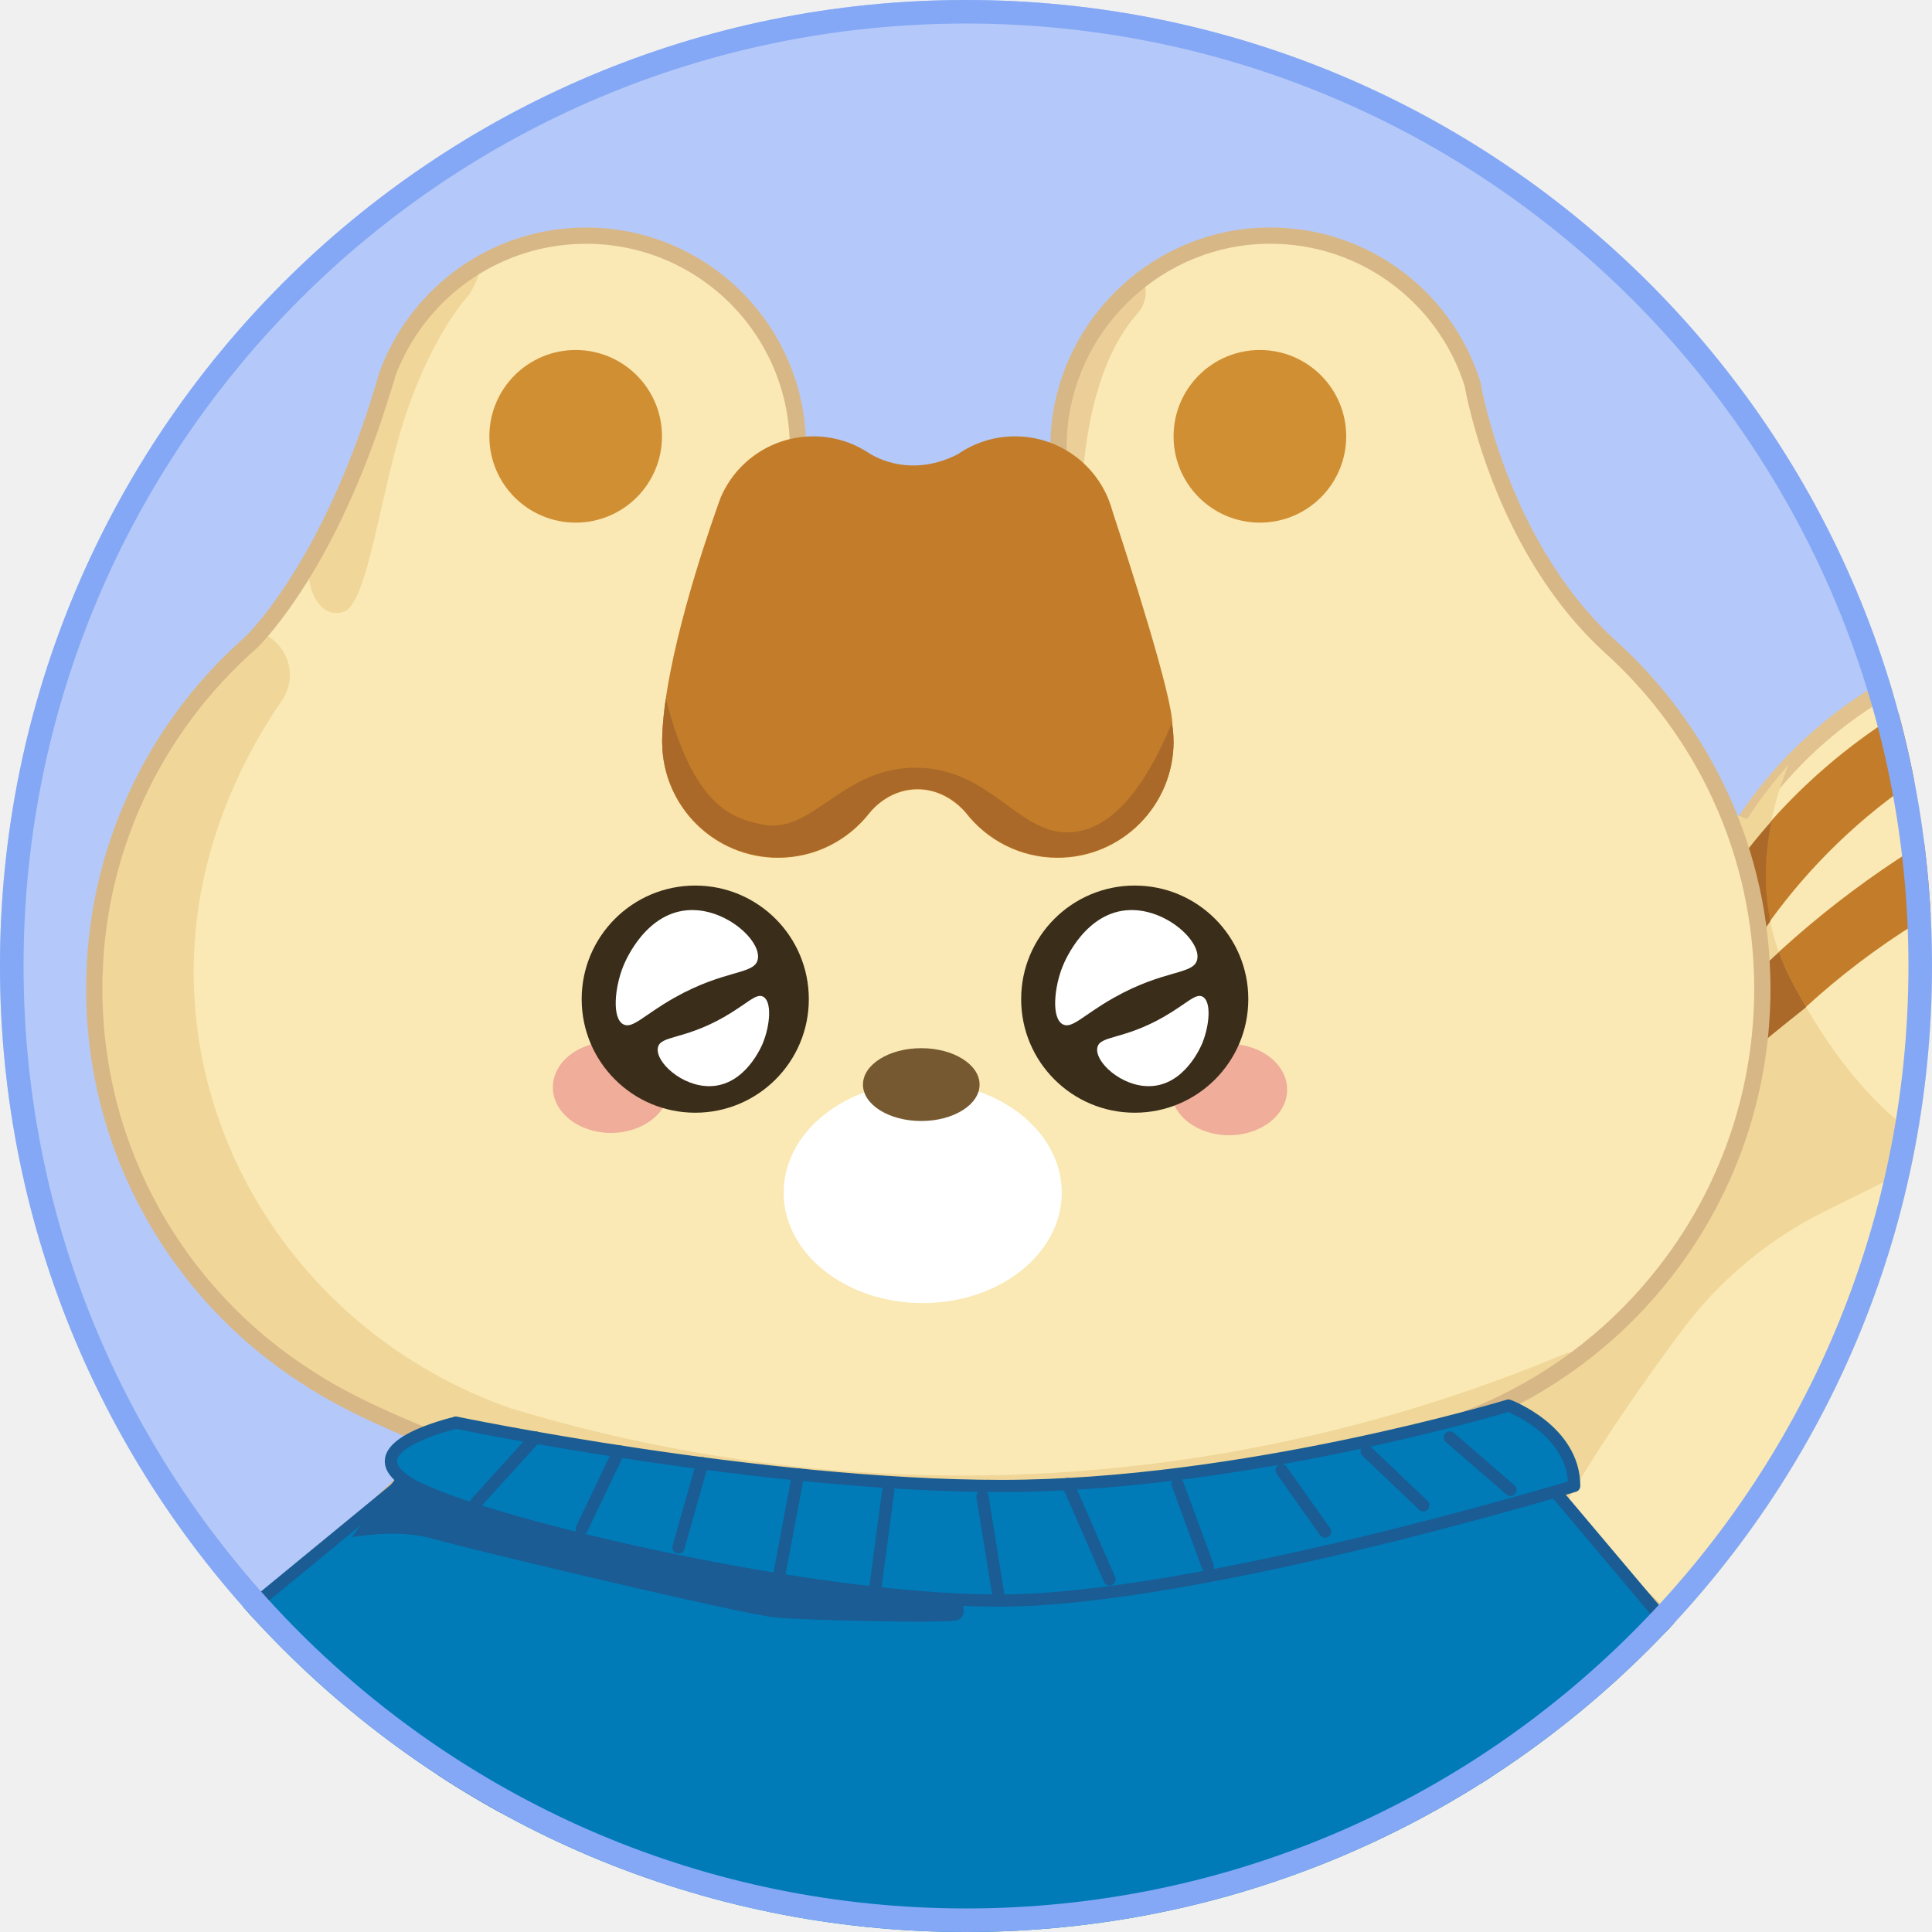
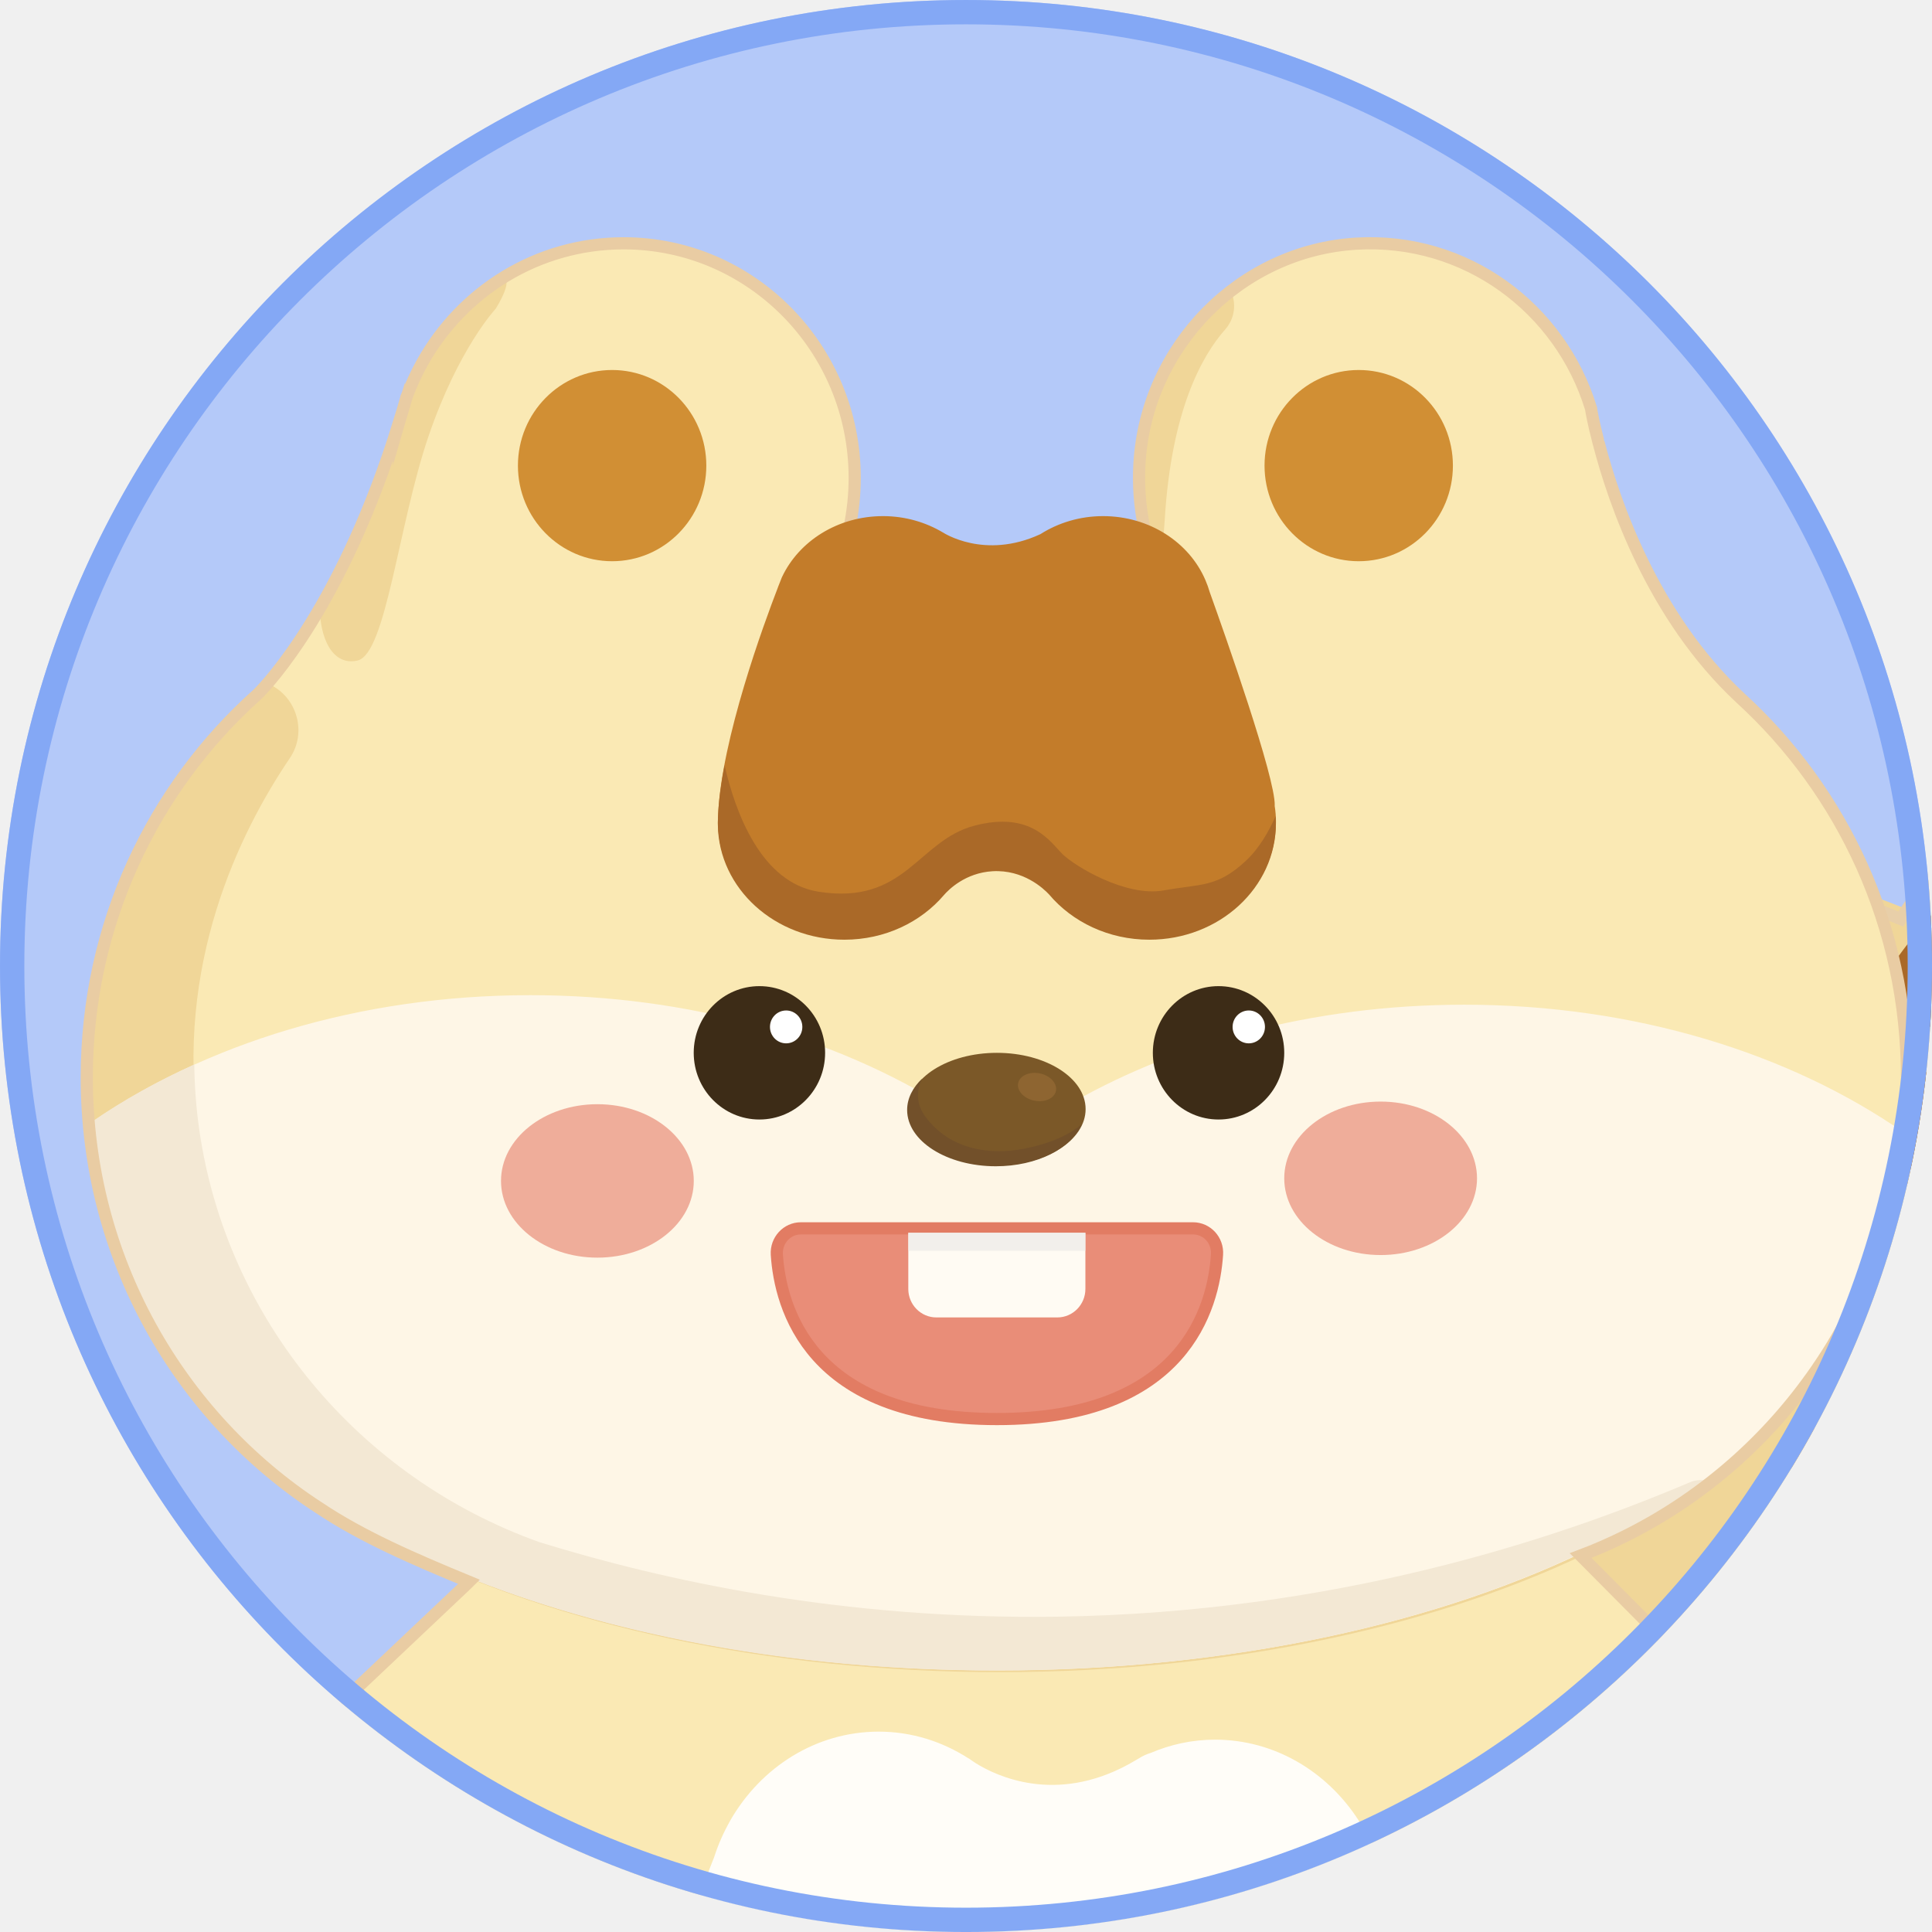
- <svg xmlns="http://www.w3.org/2000/svg" width="82" height="82" viewBox="0 0 82 82" fill="none">
-   <g clip-path="url(#clip0_2583_88518)">
-     <rect width="82" height="82" rx="41" fill="#B4C9F9" />
-     <path d="M106.779 42.016C105.238 32.211 96.043 25.514 86.237 27.055C80.947 27.886 76.566 30.946 73.891 35.128C69.023 33.137 63.565 32.407 57.987 33.285C41.704 35.843 30.58 51.12 33.138 67.403C35.696 83.687 50.973 94.811 67.257 92.253C82.093 89.92 92.647 77.032 92.468 62.441C101.914 60.604 108.286 51.605 106.779 42.019V42.016Z" fill="#FAE9B4" />
-     <path d="M106.779 42.016C105.238 32.211 96.043 25.514 86.237 27.055C80.947 27.886 76.566 30.946 73.891 35.128C69.023 33.137 63.565 32.407 57.987 33.285C41.704 35.843 30.58 51.12 33.138 67.403C35.696 83.687 50.973 94.811 67.257 92.253C82.093 89.92 92.647 77.032 92.468 62.441C101.914 60.604 108.286 51.605 106.779 42.019V42.016Z" stroke="#E2C28F" stroke-width="0.69" stroke-miterlimit="10" />
-     <path d="M97.407 28.938C95.148 27.712 92.616 26.966 89.963 26.807C80.061 28.314 71.661 35.78 69.47 46.158C68.718 49.727 68.818 52.995 69.604 56.051C69.772 56.707 70.752 56.527 70.658 55.858C70.339 53.547 70.421 51.12 70.98 48.474C73.598 36.068 85.087 27.815 97.407 28.938Z" fill="#C37C2A" />
-     <path d="M63.4 61.575C63.257 62.256 66.22 60.301 66.112 60.979C70.931 42.839 84.668 33.321 103.179 33.797C102.005 32.29 100.598 30.985 99.025 29.926C81.896 31.598 67.114 44.015 63.4 61.575Z" fill="#C37C2A" />
-     <path d="M80.899 47.865C79.623 46.882 77.785 45.005 75.994 41.535C74.284 38.23 74.928 34.877 75.914 32.453C75.267 33.177 74.677 33.949 74.153 34.766C73.122 34.345 72.062 33.983 70.983 33.678L68.547 39.512C68.459 39.723 68.436 39.957 68.484 40.182L70.02 47.517L65.265 45.836L50.805 59.433C50.805 59.433 63.109 75.389 64.163 69.267C64.724 66.008 68.219 60.724 71.37 56.49C72.963 54.348 75.036 52.611 77.427 51.423L80.722 49.787C81.48 49.411 81.571 48.377 80.902 47.865H80.899Z" fill="#F0D698" />
-     <path d="M90.058 51.517C90.274 51.546 90.488 51.6 90.684 51.691C92.804 52.654 94.413 54.628 94.801 57.101C95.143 59.275 94.467 61.374 93.129 62.912C92.787 63.305 92.59 63.804 92.564 64.322C91.898 78.161 81.608 90.103 67.385 92.339C64.784 92.747 62.212 92.806 59.711 92.553C56.95 92.271 56.295 90.376 59.05 90.063C59.109 90.058 60.289 89.872 60.349 89.867C72.475 88.428 82.748 86.408 86.058 69.484C86.847 65.445 85.916 65.402 84.241 64.468C82.386 63.434 81.007 61.585 80.654 59.326C80.039 55.42 82.708 51.754 86.616 51.142C86.81 51.11 87.004 51.11 87.198 51.136L90.058 51.523V51.517Z" fill="#F0D698" />
-     <path d="M93.493 61.812C93.265 61.954 93.029 62.085 92.781 62.205C89.109 63.977 84.694 62.436 82.922 58.764C81.15 55.092 82.691 50.676 86.363 48.904" stroke="#D8B787" stroke-width="0.69" stroke-miterlimit="10" stroke-linecap="round" />
-     <path d="M70.991 48.478C71.729 44.979 73.173 41.815 75.142 39.094C74.837 37.607 74.92 36.16 75.193 34.844C72.552 37.809 70.595 41.447 69.621 45.563L69.544 46.25L70.991 48.478Z" fill="#AA6928" />
-     <path d="M69.487 47.334L69.869 46.785C71.524 44.451 73.415 42.318 75.506 40.406C75.643 40.782 75.803 41.161 75.999 41.537C76.219 41.965 76.441 42.366 76.663 42.745C76.663 42.745 72.322 46.163 71.823 46.975C71.325 47.787 69.49 47.331 69.49 47.331L69.487 47.334Z" fill="#AA6928" />
-     <path d="M16.141 16.876C13.948 23.872 11.039 26.886 10.672 27.251C10.646 27.276 10.632 27.288 10.632 27.288C6.564 30.871 4 36.119 4 41.964C4 48.884 7.595 54.965 13.016 58.441C13.022 58.444 13.027 58.45 13.036 58.452C14.697 59.552 16.739 60.424 18.867 61.287L18.742 61.409L9.811 69.728C7.156 72.2 6.965 76.314 9.387 78.915C11.808 81.515 15.925 81.618 18.582 79.145C18.779 78.963 18.959 78.772 19.127 78.573V98.434C19.127 99.858 20.28 101.012 21.705 101.012H36.293C37.714 101.012 38.871 99.858 38.871 98.434V93.614C38.871 92.244 39.902 91.044 41.272 90.953C42.774 90.853 44.027 92.041 44.027 93.525V98.437C44.027 99.858 45.181 101.012 46.602 101.012H62.296C63.167 100.596 63.769 99.71 63.769 98.682V79.439C66.167 80.51 69.047 80.077 70.973 78.137C73.477 75.613 73.414 71.494 70.836 68.938L63.769 61.931L62.284 60.458L62.105 60.281C62.672 60.07 63.227 59.831 63.769 59.569C66.674 58.162 69.175 56.057 71.055 53.47C71.055 53.47 71.055 53.467 71.058 53.467C73.411 50.24 74.799 46.263 74.799 41.964C74.799 36.193 72.3 31.005 68.324 27.427C68.321 27.427 68.318 27.422 68.315 27.419C64.914 24.299 63.395 19.884 62.814 17.679C62.789 17.585 62.791 17.588 62.789 17.585C62.606 16.893 62.524 16.437 62.509 16.337V16.331L62.495 16.292L62.504 16.314C61.316 12.494 57.647 9.765 53.374 10.016C48.87 10.281 45.209 13.936 44.941 18.44C44.893 19.271 44.956 20.08 45.118 20.855C45.437 22.371 44.178 23.735 42.64 23.547C40.722 23.311 38.529 23.245 36.136 23.539C34.623 23.727 33.344 22.377 33.666 20.887C33.797 20.274 33.866 19.639 33.866 18.989C33.866 14.024 29.84 10.002 24.878 10.002C21.517 10.002 18.585 11.845 17.044 14.58C16.808 14.995 16.605 15.431 16.437 15.884C16.435 15.887 16.435 15.893 16.432 15.899C16.432 15.904 16.429 15.907 16.429 15.913C16.341 16.223 16.249 16.525 16.155 16.822L16.138 16.878L16.141 16.876Z" fill="#FAE9B4" />
-     <path d="M48.48 11.793C46.457 13.337 45.098 15.716 44.942 18.393C44.893 19.225 44.956 20.034 45.118 20.809C45.269 21.518 45.067 22.194 44.657 22.695C45.275 23.276 45.785 22.934 45.927 20.604C46.181 16.431 47.363 14.323 48.28 13.3C48.665 12.873 48.727 12.271 48.48 11.796V11.793Z" fill="#EBCE98" />
-     <path d="M24.434 22.182C26.457 22.182 28.097 20.542 28.097 18.519C28.097 16.496 26.457 14.855 24.434 14.855C22.41 14.855 20.77 16.496 20.77 18.519C20.77 20.542 22.41 22.182 24.434 22.182Z" fill="#D18F34" />
-     <path d="M53.473 22.182C55.496 22.182 57.137 20.542 57.137 18.519C57.137 16.496 55.496 14.855 53.473 14.855C51.45 14.855 49.81 16.496 49.81 18.519C49.81 20.542 51.45 22.182 53.473 22.182Z" fill="#D18F34" />
-     <path d="M53.758 71.529C53.568 71.034 53.32 70.564 53.023 70.131L53.021 70.125C51.798 68.35 49.753 67.185 47.437 67.185C46.548 67.185 45.702 67.362 44.925 67.672C44.782 67.709 44.634 67.772 44.474 67.866C44.446 67.883 44.417 67.897 44.386 67.914C44.281 67.969 44.175 68.025 44.073 68.082C41.216 69.541 38.92 68.498 38.142 68.048C38.074 68.003 37.999 67.96 37.931 67.917C37.886 67.886 37.86 67.869 37.86 67.869V67.874C36.837 67.256 35.641 66.894 34.359 66.894C31.915 66.894 29.775 68.188 28.584 70.128V70.131C28.328 70.549 28.114 71.002 27.952 71.475C27.012 73.654 25.451 78.096 26.326 81.879C26.326 81.879 26.326 81.882 26.326 81.884C26.34 81.947 26.351 82.013 26.368 82.075C26.368 82.081 26.371 82.084 26.374 82.09C27.12 85.237 29.946 87.582 33.322 87.582C33.518 87.582 34.379 87.596 35.436 87.263C37.521 86.61 38.72 85.149 39.176 84.528C39.202 84.497 39.25 84.437 39.318 84.371C40.139 83.594 41.874 83.639 42.574 84.462C42.637 84.537 42.68 84.602 42.703 84.642C43.167 85.251 44.355 86.642 46.386 87.271C46.545 87.32 47.511 87.582 48.474 87.582C52.419 87.582 55.616 84.385 55.616 80.44C55.855 76.694 54.607 73.338 53.758 71.532V71.529Z" fill="white" />
-     <path d="M16.97 14.72C16.734 15.136 16.531 15.572 16.363 16.024C16.36 16.027 16.36 16.033 16.358 16.039C16.358 16.044 16.355 16.047 16.355 16.053C16.267 16.363 16.175 16.665 16.081 16.962L16.064 17.019C15.107 20.067 14.016 22.36 13.059 24.006C13.11 25.451 13.734 26.186 14.543 25.983C15.643 25.707 16.124 20.756 17.295 17.386C18.463 14.016 19.91 12.504 19.91 12.504C20.312 11.848 20.383 11.515 20.297 11.355C18.913 12.162 17.759 13.324 16.973 14.72H16.97Z" fill="#F0D698" />
-     <path d="M47.602 99.207C46.474 99.207 45.557 98.292 45.557 97.161V92.025C45.557 90.809 44.571 89.823 43.355 89.823H39.819C38.603 89.823 37.62 90.817 37.637 92.034V99.01C37.637 99.375 37.341 99.674 36.974 99.674H36.965H22.052C20.904 99.674 19.973 98.743 19.973 97.594V77.44C19.973 77.252 19.861 77.081 19.69 77.007C19.514 76.93 19.309 76.964 19.172 77.098L18.588 77.665C16.303 80.121 12.603 80.252 10.452 78.306C8.882 76.884 8.313 74.511 9.028 72.315C9.167 71.882 8.991 71.409 8.603 71.17L8.563 71.181C7.085 73.617 7.299 76.793 9.296 78.938C11.717 81.539 15.833 81.642 18.491 79.169C18.668 79.004 18.833 78.833 18.987 78.653C19.004 78.633 19.035 78.645 19.035 78.671V98.426C19.035 99.865 20.203 101.033 21.642 101.033H36.202C36.731 101.033 37.224 100.87 37.634 100.594V100.617C38.375 100.164 38.871 99.349 38.871 98.418V93.595C38.871 92.302 39.785 91.145 41.064 90.96C42.657 90.729 44.027 91.96 44.027 93.509V98.415C44.027 99.839 45.183 100.996 46.608 100.996H62.295C62.304 100.993 62.31 100.99 62.318 100.984C63.204 100.551 62.865 99.201 61.877 99.201H47.593L47.602 99.207Z" fill="#F0D698" />
-     <path d="M4.179 41.889C4.179 50.045 9.173 57.033 16.269 59.967C22.271 62.924 30.501 64.747 39.58 64.747C48.659 64.747 56.889 62.924 62.891 59.967C64.452 59.321 65.911 58.48 67.238 57.472C67.178 57.449 67.116 57.426 67.05 57.412C66.828 57.364 66.6 57.383 66.392 57.472C61.096 59.688 52.567 62.46 41.811 62.619C33.416 62.742 26.476 61.232 21.651 59.765C14.608 57.292 9.487 51.213 8.421 44.003C7.481 37.656 10.002 32.586 11.965 29.728C12.66 28.717 12.219 27.375 11.181 26.902C6.906 30.489 4.185 35.87 4.185 41.889H4.179Z" fill="#F0D698" />
-     <path d="M72.084 70.644C71.976 70.65 71.87 70.684 71.773 70.747C71.306 71.063 71.118 71.647 71.295 72.183C71.571 73.02 71.808 74.325 71.241 75.627C70.853 76.516 70.158 77.256 69.269 77.766C67.338 78.877 64.882 78.476 63.296 76.909L62.772 76.39C62.487 76.108 62.025 76.12 61.752 76.416C61.498 76.692 61.504 77.123 61.769 77.39L63.766 79.427C66.164 80.495 69.041 80.062 70.967 78.125C72.964 76.111 73.323 73.086 72.081 70.647L72.084 70.644Z" fill="#F0D698" />
-     <path d="M16.141 16.876C13.948 23.872 11.039 26.886 10.672 27.251C10.646 27.276 10.632 27.288 10.632 27.288C6.564 30.871 4 36.119 4 41.964C4 48.884 7.595 54.965 13.016 58.441C13.022 58.444 13.027 58.45 13.036 58.452C14.697 59.552 16.739 60.424 18.867 61.287L18.742 61.409L9.811 69.728C7.156 72.2 6.965 76.314 9.387 78.915C11.808 81.515 15.925 81.618 18.582 79.145C18.779 78.963 18.959 78.772 19.127 78.573V98.434C19.127 99.858 20.28 101.012 21.705 101.012H36.293C37.714 101.012 38.871 99.858 38.871 98.434V93.614C38.871 92.244 39.902 91.044 41.272 90.953C42.774 90.853 44.027 92.041 44.027 93.525V98.437C44.027 99.858 45.181 101.012 46.602 101.012H62.296C63.167 100.596 63.769 99.71 63.769 98.682V79.439C66.167 80.51 69.047 80.077 70.973 78.137C73.477 75.613 73.414 71.494 70.836 68.938L63.769 61.931L62.284 60.458L62.105 60.281C62.672 60.07 63.227 59.831 63.769 59.569C66.674 58.162 69.175 56.057 71.055 53.47C71.055 53.47 71.055 53.467 71.058 53.467C73.411 50.24 74.799 46.263 74.799 41.964C74.799 36.193 72.3 31.005 68.324 27.427C68.321 27.427 68.318 27.422 68.315 27.419C64.914 24.299 63.395 19.884 62.814 17.679C62.788 17.585 62.791 17.588 62.789 17.585C62.606 16.893 62.524 16.437 62.509 16.337V16.331L62.495 16.292L62.504 16.314C61.316 12.494 57.647 9.765 53.374 10.016C48.87 10.281 45.209 13.936 44.941 18.44C44.893 19.271 44.956 20.08 45.118 20.855C45.437 22.371 44.178 23.735 42.64 23.547C40.722 23.311 38.529 23.245 36.136 23.539C34.623 23.727 33.344 22.377 33.666 20.887C33.797 20.274 33.866 19.639 33.866 18.989C33.866 14.024 29.84 10.002 24.878 10.002C21.517 10.002 18.585 11.845 17.044 14.58C16.808 14.995 16.605 15.431 16.437 15.884C16.435 15.887 16.435 15.893 16.432 15.899C16.432 15.904 16.429 15.907 16.429 15.913C16.341 16.223 16.249 16.525 16.155 16.822L16.138 16.878L16.141 16.876Z" stroke="#D8B787" stroke-width="0.69" stroke-miterlimit="10" />
-     <path d="M49.756 30.792C49.756 30.792 49.758 30.783 49.758 30.78C49.79 29.604 47.827 23.55 47.229 21.736C47.229 21.733 47.226 21.73 47.226 21.727C47.183 21.562 47.129 21.4 47.066 21.243C47.061 21.229 47.058 21.22 47.058 21.22C46.431 19.636 44.887 18.52 43.081 18.52C42.178 18.52 41.341 18.802 40.651 19.28C40.648 19.28 40.643 19.283 40.64 19.286C38.469 20.383 36.86 19.215 36.86 19.215H36.857C36.184 18.776 35.384 18.52 34.524 18.52C32.763 18.52 31.253 19.579 30.595 21.098C30.595 21.098 30.593 21.098 30.593 21.109C30.59 21.115 30.587 21.123 30.581 21.132C30.578 21.143 30.573 21.157 30.567 21.172C30.541 21.243 30.498 21.363 30.439 21.525C30.439 21.531 30.436 21.539 30.433 21.548C29.9 23.049 28.234 27.971 28.108 31.185C28.103 31.287 28.1 31.387 28.1 31.484C28.1 31.507 28.1 31.532 28.103 31.552C28.137 34.242 30.325 36.409 33.022 36.409C34.601 36.409 35.999 35.666 36.9 34.512C37.076 34.293 37.726 33.575 38.791 33.507C39.982 33.432 40.765 34.233 40.984 34.489C41.885 35.657 43.298 36.409 44.884 36.409C47.602 36.409 49.807 34.205 49.807 31.484C49.807 31.247 49.79 31.017 49.756 30.792Z" fill="#C37C2A" />
-     <path d="M49.807 31.463C49.807 31.227 49.79 30.996 49.756 30.771C49.759 30.768 49.759 30.762 49.759 30.759C49.759 30.722 49.759 30.683 49.759 30.637C48.286 34.212 46.79 35.141 45.668 35.303C43.303 35.642 42.195 32.648 38.956 32.585C35.743 32.523 34.51 35.426 32.37 34.998C31.091 34.742 29.433 34.243 28.259 29.648C28.183 30.181 28.131 30.691 28.111 31.164C28.106 31.267 28.103 31.366 28.103 31.463C28.103 31.486 28.103 31.512 28.106 31.531C28.14 34.221 30.328 36.389 33.025 36.389C34.603 36.389 36.002 35.645 36.905 34.491C37.082 34.272 37.731 33.554 38.797 33.486C39.987 33.412 40.771 34.212 40.99 34.468C41.893 35.636 43.303 36.389 44.89 36.389C47.608 36.389 49.813 34.184 49.813 31.463H49.807Z" fill="#AA6928" />
-     <path d="M25.932 48.085C27.294 48.085 28.399 47.218 28.399 46.148C28.399 45.078 27.294 44.211 25.932 44.211C24.57 44.211 23.465 45.078 23.465 46.148C23.465 47.218 24.57 48.085 25.932 48.085Z" fill="#EFAD9A" />
-     <path d="M52.163 48.183C53.526 48.183 54.63 47.316 54.63 46.246C54.63 45.176 53.526 44.309 52.163 44.309C50.8 44.309 49.696 45.176 49.696 46.246C49.696 47.316 50.8 48.183 52.163 48.183Z" fill="#EFAD9A" />
-     <path d="M17.962 62.222L9.825 68.91C9.077 69.526 8.952 70.626 9.549 71.386C11.616 74.045 16.027 79.651 16.586 79.84C16.975 79.972 17.654 79.488 18.213 79.004C18.559 78.708 19.087 78.966 19.068 79.419L18.578 89.946C18.565 90.242 18.797 90.487 19.093 90.487H63.138C63.421 90.487 63.653 90.254 63.653 89.972V80.456C63.653 80.003 64.194 79.771 64.52 80.079C64.722 80.267 65.036 80.261 65.231 80.072L71.979 73.454C72.777 72.675 72.833 71.405 72.117 70.55L65.161 62.304C65.042 62.159 64.853 62.097 64.671 62.128L42.793 66.314C42.73 66.326 42.667 66.326 42.611 66.314L18.377 62.109C18.226 62.084 18.075 62.122 17.962 62.216V62.222Z" fill="#007BB8" stroke="#1A5C93" stroke-width="0.517" stroke-linecap="round" stroke-linejoin="round" />
-     <path d="M19.252 80.243L19.402 76.824C19.44 75.912 18.41 75.353 17.668 75.894L14.923 77.886C15.834 78.967 16.537 79.74 16.738 79.803C17.128 79.935 17.807 79.451 18.366 78.967C18.711 78.672 19.239 78.929 19.22 79.382L19.164 80.645C19.22 80.52 19.258 80.388 19.264 80.249L19.252 80.243Z" fill="#1A5C93" />
-     <path d="M66.174 78.124C65.514 77.338 64.741 76.433 64.075 75.654C63.572 75.069 62.617 75.471 62.693 76.238L63.139 80.984C63.164 81.266 63.34 81.493 63.566 81.612V80.116C63.566 79.664 64.106 79.431 64.433 79.739C64.634 79.928 64.948 79.921 65.143 79.733L66.406 78.488C66.343 78.363 66.262 78.237 66.167 78.124H66.174Z" fill="#1A5C93" />
-     <path d="M14.923 65.248C14.923 65.248 16.845 64.864 18.385 65.311C19.924 65.757 31.535 68.522 32.886 68.648C34.237 68.774 40.005 68.906 40.583 68.774C41.161 68.642 40.778 67.875 40.778 67.875L17.04 62.426L14.923 65.248Z" fill="#1A5C93" />
-     <path d="M19.344 60.379C19.344 60.379 32.269 63.069 42.51 63.069C52.752 63.069 64.024 59.656 64.024 59.656C64.024 59.656 66.814 60.693 66.814 63.069C66.814 63.069 50.785 67.934 42.41 67.934C34.034 67.934 19.966 64.521 17.384 62.969C14.801 61.416 19.35 60.385 19.35 60.385L19.344 60.379Z" fill="#007BB8" stroke="#1A5C93" stroke-width="0.517" stroke-linecap="round" stroke-linejoin="round" />
-     <path d="M22.726 61.01L20.206 63.788" stroke="#1A5C93" stroke-width="0.517" stroke-linecap="round" stroke-linejoin="round" />
-     <path d="M26.262 61.598L24.697 64.879" stroke="#1A5C93" stroke-width="0.517" stroke-linecap="round" stroke-linejoin="round" />
-     <path d="M29.811 62.103L28.794 65.68" stroke="#1A5C93" stroke-width="0.517" stroke-linecap="round" stroke-linejoin="round" />
-     <path d="M33.879 62.576L33.037 67.032" stroke="#1A5C93" stroke-width="0.517" stroke-linecap="round" stroke-linejoin="round" />
-     <path d="M37.704 63.236L37.126 67.592" stroke="#1A5C93" stroke-width="0.517" stroke-linecap="round" stroke-linejoin="round" />
-     <path d="M42.409 67.928L41.699 63.51" stroke="#1A5C93" stroke-width="0.517" stroke-linecap="round" stroke-linejoin="round" />
-     <path d="M45.325 62.986L47.091 67.034" stroke="#1A5C93" stroke-width="0.517" stroke-linecap="round" stroke-linejoin="round" />
-     <path d="M49.98 62.986L51.262 66.487" stroke="#1A5C93" stroke-width="0.517" stroke-linecap="round" stroke-linejoin="round" />
-     <path d="M54.393 62.398L56.24 65.007" stroke="#1A5C93" stroke-width="0.517" stroke-linecap="round" stroke-linejoin="round" />
-     <path d="M58.005 61.598L60.412 63.892" stroke="#1A5C93" stroke-width="0.517" stroke-linecap="round" stroke-linejoin="round" />
-     <path d="M61.537 61.01L64.107 63.235" stroke="#1A5C93" stroke-width="0.517" stroke-linecap="round" stroke-linejoin="round" />
-     <path d="M20.958 90.389C21.008 90.226 21.04 90.063 21.046 89.887L21.266 76.996C21.285 76.04 20.569 75.236 19.62 75.129C18.564 75.01 17.628 75.808 17.572 76.864L17.427 79.504C17.691 79.34 17.967 79.126 18.219 78.906C18.564 78.611 19.092 78.869 19.073 79.321L18.583 89.849C18.57 90.144 18.803 90.389 19.098 90.389H20.952H20.958Z" fill="#1A5C93" />
-     <path d="M29.508 47.227C32.171 47.227 34.329 45.069 34.329 42.407C34.329 39.744 32.171 37.586 29.508 37.586C26.846 37.586 24.688 39.744 24.688 42.407C24.688 45.069 26.846 47.227 29.508 47.227Z" fill="#3A2D1A" />
-     <path d="M26.453 41.008C26.093 41.899 25.963 43.207 26.453 43.474C26.844 43.688 27.325 43.083 28.604 42.358C30.778 41.126 32.021 41.382 32.162 40.721C32.325 39.956 30.871 38.592 29.321 38.626C27.437 38.668 26.554 40.757 26.453 41.008Z" fill="white" />
-     <path d="M32.392 44.235C32.674 43.535 32.778 42.514 32.392 42.303C32.086 42.137 31.709 42.61 30.708 43.178C29.006 44.142 28.033 43.943 27.924 44.46C27.797 45.059 28.936 46.128 30.148 46.1C31.625 46.066 32.316 44.429 32.395 44.235H32.392Z" fill="white" />
-     <path d="M48.162 47.227C50.824 47.227 52.982 45.069 52.982 42.407C52.982 39.744 50.824 37.586 48.162 37.586C45.499 37.586 43.341 39.744 43.341 42.407C43.341 45.069 45.499 47.227 48.162 47.227Z" fill="#3A2D1A" />
-     <path d="M45.104 41.008C44.744 41.899 44.615 43.207 45.104 43.474C45.495 43.688 45.976 43.083 47.256 42.358C49.43 41.126 50.673 41.382 50.813 40.721C50.977 39.956 49.523 38.592 47.973 38.626C46.089 38.668 45.206 40.757 45.104 41.008Z" fill="white" />
-     <path d="M51.044 44.235C51.325 43.535 51.429 42.514 51.044 42.303C50.737 42.137 50.361 42.61 49.359 43.178C47.658 44.142 46.685 43.943 46.575 44.46C46.449 45.059 47.588 46.128 48.8 46.1C50.276 46.066 50.968 44.429 51.047 44.235H51.044Z" fill="white" />
-     <path d="M39.163 55.307C42.422 55.307 45.065 53.209 45.065 50.62C45.065 48.032 42.422 45.934 39.163 45.934C35.903 45.934 33.26 48.032 33.26 50.62C33.26 53.209 35.903 55.307 39.163 55.307Z" fill="white" />
-     <path d="M39.101 47.579C40.468 47.579 41.576 46.887 41.576 46.034C41.576 45.18 40.468 44.488 39.101 44.488C37.735 44.488 36.627 45.18 36.627 46.034C36.627 46.887 37.735 47.579 39.101 47.579Z" fill="#765930" />
+ <svg xmlns="http://www.w3.org/2000/svg" width="90" height="90" viewBox="0 0 90 90" fill="none">
+   <g clip-path="url(#clip0_5067_67889)">
+     <rect width="90" height="90" rx="45" fill="#B4C9F9" />
+     <path d="M127.934 51.187C126.088 39.266 115.075 31.123 103.332 32.997C96.996 34.008 91.749 37.728 88.545 42.812C82.714 40.391 76.177 39.505 69.497 40.571C49.995 43.681 36.672 62.256 39.736 82.053C42.8 101.85 61.097 115.375 80.599 112.265C98.368 109.428 111.008 93.76 110.793 76.02C122.107 73.786 129.739 62.845 127.934 51.19V51.187Z" fill="#FAE9B4" />
+     <path d="M116.71 35.284C114.004 33.795 110.971 32.887 107.795 32.693C95.935 34.526 85.874 43.603 83.25 56.221C82.35 60.56 82.469 64.533 83.411 68.249C83.612 69.046 84.786 68.828 84.673 68.014C84.291 65.205 84.39 62.254 85.059 59.036C88.194 43.953 101.954 33.919 116.71 35.284Z" fill="#C37C2A" />
+     <path d="M75.98 74.965C75.809 75.793 79.357 73.417 79.228 74.242C85 52.186 101.452 40.615 123.622 41.193C122.216 39.361 120.531 37.775 118.647 36.486C98.132 38.519 80.428 53.617 75.98 74.965Z" fill="#C37C2A" />
+     <path d="M96.938 58.296C95.409 57.101 93.209 54.819 91.063 50.6C89.016 46.583 89.787 42.506 90.967 39.559C90.193 40.438 89.487 41.377 88.859 42.371C87.624 41.858 86.355 41.419 85.062 41.048L82.144 48.141C82.039 48.397 82.011 48.681 82.07 48.955L83.908 57.873L78.214 55.83L60.896 72.361C60.896 72.361 75.632 91.76 76.894 84.317C77.092 83.153 77.593 81.778 78.296 80.285L82.155 84.663C82.155 84.663 85.884 83.132 83.107 79.911C80.343 76.708 84.478 70.234 84.519 70.172C84.857 69.701 85.191 69.237 85.522 68.783C87.429 66.179 89.913 64.066 92.776 62.622L96.723 60.634C97.631 60.177 97.74 58.919 96.938 58.296Z" fill="#F0D698" />
+     <path d="M83.27 57.652L83.728 56.983C85.71 54.147 87.975 51.553 90.48 49.228C90.643 49.686 90.834 50.146 91.07 50.603C91.332 51.123 91.599 51.611 91.865 52.072C91.865 52.072 86.665 56.228 86.068 57.215C85.471 58.202 83.274 57.648 83.274 57.648L83.27 57.652Z" fill="#AA6928" />
+     <path d="M107.911 62.737C108.17 62.771 108.426 62.837 108.661 62.948C111.199 64.119 113.127 66.519 113.591 69.525C114.001 72.168 113.192 74.72 111.588 76.591C111.179 77.069 110.944 77.675 110.913 78.305C110.115 95.13 97.791 109.649 80.756 112.368C77.641 112.863 74.56 112.936 71.565 112.628C68.259 112.285 67.474 109.982 70.773 109.601C70.845 109.594 72.257 109.369 72.329 109.362C86.853 107.613 99.156 105.157 103.12 84.581C104.065 79.669 102.95 79.618 100.944 78.482C98.723 77.224 97.071 74.977 96.648 72.23C95.911 67.482 99.108 63.024 103.789 62.279C104.021 62.241 104.253 62.241 104.485 62.273L107.911 62.744V62.737Z" fill="#F0D698" />
+     <path d="M127.934 51.187C126.088 39.266 115.075 31.123 103.332 32.997C96.996 34.008 91.749 37.728 88.545 42.812C82.714 40.391 76.177 39.505 69.497 40.571C49.995 43.681 36.672 62.256 39.736 82.053C42.8 101.85 61.097 115.375 80.599 112.265C98.368 109.428 111.008 93.76 110.793 76.02C122.107 73.786 129.739 62.845 127.934 51.19V51.187Z" stroke="#E8CFA9" stroke-width="0.567" stroke-miterlimit="10" />
+     <path d="M85.073 59.041C85.956 54.788 87.686 50.94 90.043 47.632C89.678 45.824 89.777 44.065 90.105 42.465C86.942 46.07 84.598 50.493 83.431 55.498L83.339 56.333L85.073 59.041Z" fill="#AA6928" />
+     <path d="M18.584 19.692C15.956 28.198 12.473 31.862 12.033 32.305C12.002 32.337 11.985 32.35 11.985 32.35C7.113 36.707 4.042 43.087 4.042 50.194C4.042 58.607 8.348 66.001 14.841 70.227C14.848 70.23 14.854 70.237 14.865 70.241C16.854 71.578 19.3 72.637 21.849 73.687L21.698 73.836L11.002 83.949C7.823 86.955 7.594 91.957 10.494 95.119C13.394 98.281 18.324 98.406 21.507 95.399C21.743 95.178 21.958 94.946 22.159 94.703V118.85C22.159 120.582 23.541 121.985 25.247 121.985H42.718C44.421 121.985 45.806 120.582 45.806 118.85V112.99C45.806 111.324 47.041 109.866 48.682 109.755C50.48 109.634 51.981 111.078 51.981 112.883V118.854C51.981 120.582 53.363 121.985 55.066 121.985H73.861C74.905 121.479 75.625 120.402 75.625 119.152V95.756C78.498 97.058 81.947 96.532 84.253 94.173C87.252 91.105 87.177 86.096 84.09 82.99L75.625 74.47L73.847 72.679L73.632 72.464C74.311 72.208 74.977 71.917 75.625 71.598C79.105 69.887 82.1 67.328 84.352 64.183C84.352 64.183 84.352 64.18 84.356 64.18C87.174 60.255 88.835 55.42 88.835 50.194C88.835 43.177 85.843 36.87 81.08 32.52C81.077 32.52 81.073 32.513 81.07 32.51C76.996 28.717 75.178 23.349 74.482 20.668C74.451 20.554 74.455 20.557 74.451 20.554C74.233 19.712 74.134 19.158 74.117 19.037V19.03L74.1 18.981L74.11 19.009C72.687 14.365 68.293 11.047 63.179 11.351C57.785 11.674 53.401 16.117 53.08 21.593C53.022 22.604 53.097 23.588 53.291 24.53C53.674 26.372 52.166 28.032 50.323 27.803C48.027 27.515 45.4 27.436 42.534 27.793C40.722 28.021 39.191 26.379 39.576 24.568C39.733 23.823 39.815 23.051 39.815 22.261C39.815 16.224 34.994 11.334 29.051 11.334C25.025 11.334 21.514 13.575 19.668 16.9C19.385 17.406 19.143 17.936 18.942 18.486C18.938 18.49 18.938 18.497 18.935 18.503C18.935 18.51 18.931 18.514 18.931 18.521C18.826 18.898 18.716 19.265 18.604 19.626L18.584 19.695V19.692Z" fill="#FAE9B4" />
+     <path d="M73.383 119.789H56.266C54.912 119.789 53.817 118.674 53.114 117.302V111.432C53.114 109.371 51.538 108.384 50.814 108.384H46.946C45.629 108.384 44.387 109.423 44.332 111.071V117.281C44.008 120.263 41.398 119.72 41.398 119.72V119.772H26.471C25.185 119.772 24.145 118.715 24.145 117.41V92.289C24.145 91.967 23.885 91.704 23.568 91.704C23.408 91.704 23.254 91.773 23.145 91.891L22.213 92.909L21.514 93.598C18.778 96.584 14.346 96.743 11.77 94.378C9.89 92.649 9.208 89.764 10.064 87.094C10.231 86.567 10.023 85.996 9.559 85.705L9.505 85.719C7.734 88.68 7.99 92.538 10.385 95.15C13.285 98.312 18.215 98.437 21.398 95.43C21.61 95.233 21.804 95.025 21.985 94.811C22.009 94.783 22.05 94.8 22.05 94.835V118.843C22.05 120.596 23.449 122.016 25.175 122.016H42.609C43.244 122.016 43.834 121.819 44.325 121.483V121.51C45.212 120.96 45.806 119.969 45.806 118.837V112.976C45.806 111.404 46.901 109.994 48.436 109.769C50.34 109.489 51.981 110.985 51.981 112.869V118.83C51.981 120.565 53.366 121.971 55.076 121.971H73.861C74.946 121.445 74.577 119.789 73.376 119.789H73.383Z" fill="#F0D698" />
+     <path d="M4.175 50.104C4.175 60.02 10.156 68.516 18.655 72.083C25.843 75.678 35.7 77.895 46.573 77.895C57.447 77.895 67.303 75.678 74.492 72.083C76.362 71.297 78.109 70.275 79.698 69.049C79.627 69.022 79.552 68.994 79.473 68.977C79.207 68.918 78.934 68.942 78.685 69.049C72.343 71.744 62.128 75.114 49.245 75.308C39.19 75.457 30.879 73.621 25.1 71.837C16.666 68.831 10.531 61.44 9.255 52.674C8.13 44.957 11.149 38.792 13.5 35.319C14.332 34.089 13.803 32.458 12.561 31.883C7.434 36.243 4.175 42.786 4.175 50.104Z" fill="#F0D698" />
+     <path d="M68.207 46.803C61.084 46.803 54.554 48.621 49.453 51.651C47.791 52.639 45.731 52.621 44.096 51.593C38.911 48.334 32.128 46.359 24.707 46.359C16.727 46.359 9.491 48.642 4.175 52.351C5.028 61.252 10.716 68.716 18.539 72.003C25.727 75.598 35.584 77.814 46.457 77.814C57.331 77.814 67.187 75.598 74.376 72.003C82.08 68.768 87.713 61.488 88.702 52.767C83.39 49.075 76.171 46.803 68.211 46.803H68.207Z" fill="#FEF6E6" />
+     <path d="M79.518 68.98C79.518 68.98 79.511 68.98 79.507 68.98C79.241 68.921 78.969 68.945 78.719 69.052C72.377 71.747 62.162 75.117 49.279 75.311C39.221 75.46 30.914 73.624 25.134 71.841C16.7 68.834 10.566 61.443 9.29 52.677C9.136 51.617 9.061 50.585 9.051 49.588C7.348 50.353 5.759 51.24 4.312 52.234C5.097 61.225 10.811 68.775 18.696 72.087C19.552 72.516 20.446 72.921 21.378 73.309C28.222 76.128 36.932 77.819 46.42 77.819C57.294 77.819 67.15 75.602 74.339 72.007C76.201 71.224 77.938 70.206 79.521 68.987L79.518 68.98Z" fill="#F3E8D4" />
+     <path d="M64.315 58.465C66.794 58.465 68.805 56.865 68.805 54.891C68.805 52.917 66.794 51.316 64.315 51.316C61.835 51.316 59.825 52.917 59.825 54.891C59.825 56.865 61.835 58.465 64.315 58.465Z" fill="#EFAD9A" />
+     <path d="M27.829 58.586C30.309 58.586 32.319 56.986 32.319 55.012C32.319 53.038 30.309 51.438 27.829 51.438C25.35 51.438 23.339 53.038 23.339 55.012C23.339 56.986 25.35 58.586 27.829 58.586Z" fill="#EFAD9A" />
+     <path d="M37.307 57.221H55.574C56.226 57.221 56.737 57.778 56.693 58.44C56.536 60.875 55.185 66.105 46.441 66.105C37.696 66.105 36.345 60.871 36.188 58.44C36.147 57.782 36.659 57.221 37.307 57.221Z" fill="#E98D78" stroke="#E27C63" stroke-width="0.567" stroke-miterlimit="10" />
+     <path d="M42.315 57.426H50.562V60.044C50.562 60.775 49.978 61.371 49.255 61.371H43.619C42.899 61.371 42.312 60.778 42.312 60.044V57.426H42.315Z" fill="#FFFBF3" />
+     <path opacity="0.79" d="M50.562 57.426H42.316V58.267H50.562V57.426Z" fill="#EEECE8" />
+     <path d="M35.376 52.151C37.066 52.151 38.437 50.76 38.437 49.044C38.437 47.328 37.066 45.938 35.376 45.938C33.686 45.938 32.316 47.328 32.316 49.044C32.316 50.76 33.686 52.151 35.376 52.151Z" fill="#3D2C17" />
+     <path d="M56.764 52.151C58.455 52.151 59.825 50.76 59.825 49.044C59.825 47.328 58.455 45.938 56.764 45.938C55.074 45.938 53.704 47.328 53.704 49.044C53.704 50.76 55.074 52.151 56.764 52.151Z" fill="#3D2C17" />
+     <path d="M36.622 48.603C37.038 48.603 37.376 48.26 37.376 47.838C37.376 47.415 37.038 47.072 36.622 47.072C36.205 47.072 35.868 47.415 35.868 47.838C35.868 48.26 36.205 48.603 36.622 48.603Z" fill="white" />
+     <path d="M58.173 48.603C58.59 48.603 58.927 48.26 58.927 47.838C58.927 47.415 58.59 47.072 58.173 47.072C57.757 47.072 57.419 47.415 57.419 47.838C57.419 48.26 57.757 48.603 58.173 48.603Z" fill="white" />
+     <path d="M46.441 54.289C48.723 54.289 50.572 53.115 50.572 51.667C50.572 50.219 48.723 49.045 46.441 49.045C44.159 49.045 42.309 50.219 42.309 51.667C42.309 53.115 44.159 54.289 46.441 54.289Z" fill="#7B5828" />
+     <path d="M50.385 52.369C50.296 52.455 49.553 53.151 47.7 53.512C46.185 53.806 44.302 53.609 43.118 52.033C42.422 51.108 42.965 50.242 42.965 50.242C42.518 50.661 42.258 51.163 42.258 51.707C42.258 53.155 44.108 54.329 46.39 54.329C48.311 54.329 49.921 53.494 50.385 52.369Z" fill="#72502A" />
+     <path d="M49.19 50.814C49.258 50.463 48.919 50.1 48.433 50.002C47.947 49.905 47.497 50.111 47.429 50.462C47.361 50.813 47.7 51.176 48.187 51.273C48.673 51.371 49.122 51.165 49.19 50.814Z" fill="#8E6531" />
+     <path d="M57.313 13.514C54.891 15.391 53.264 18.283 53.076 21.538C53.018 22.55 53.093 23.534 53.288 24.476C53.468 25.338 53.226 26.159 52.735 26.768C53.475 27.475 54.086 27.059 54.257 24.226C54.56 19.152 55.976 16.589 57.075 15.346C57.535 14.826 57.61 14.095 57.313 13.517V13.514Z" fill="#F0D698" />
+     <path d="M64.171 86.592C63.943 85.958 63.646 85.359 63.291 84.805L63.288 84.798C61.824 82.529 59.374 81.04 56.6 81.04C55.536 81.04 54.523 81.265 53.591 81.663C53.421 81.712 53.243 81.792 53.052 81.913C53.018 81.934 52.984 81.954 52.946 81.975C52.82 82.044 52.694 82.117 52.571 82.19C49.149 84.053 46.399 82.723 45.468 82.145C45.386 82.086 45.297 82.034 45.215 81.975C45.161 81.937 45.13 81.913 45.13 81.913V81.92C43.905 81.13 42.472 80.666 40.937 80.666C38.01 80.666 35.447 82.322 34.021 84.801V84.805C33.714 85.342 33.458 85.917 33.264 86.523C32.138 89.311 30.268 94.984 31.316 99.819C31.316 99.819 31.316 99.822 31.316 99.826C31.333 99.909 31.346 99.989 31.367 100.072C31.367 100.079 31.37 100.082 31.374 100.089C32.268 104.114 35.652 107.11 39.695 107.11C39.931 107.11 40.961 107.127 42.227 106.704C44.724 105.87 46.16 104.003 46.706 103.206C46.737 103.165 46.795 103.092 46.877 103.009C47.859 102.015 49.937 102.074 50.776 103.127C50.852 103.22 50.903 103.303 50.93 103.355C51.486 104.134 52.909 105.911 55.342 106.715C55.532 106.777 56.689 107.113 57.842 107.113C62.568 107.113 66.396 103.026 66.396 97.983C66.682 93.197 65.188 88.906 64.171 86.596V86.592Z" fill="#FFFDF8" />
+     <path d="M19.576 17.071C19.293 17.576 19.051 18.106 18.849 18.657C18.846 18.66 18.846 18.668 18.842 18.674C18.842 18.681 18.839 18.685 18.839 18.692C18.733 19.069 18.624 19.436 18.512 19.797L18.491 19.866C17.345 23.572 16.038 26.36 14.892 28.362C14.953 30.118 15.7 31.011 16.669 30.765C17.986 30.429 18.563 24.41 19.965 20.313C21.364 16.215 23.097 14.376 23.097 14.376C23.578 13.58 23.663 13.174 23.561 12.98C21.903 13.961 20.521 15.374 19.579 17.071H19.576Z" fill="#F0D698" />
+     <path d="M85.584 85.064C85.454 85.071 85.328 85.113 85.212 85.189C84.652 85.574 84.427 86.284 84.639 86.935C84.97 87.953 85.253 89.539 84.574 91.122C84.154 92.099 83.434 92.923 82.52 93.533C80.169 95.091 77.044 94.665 75.045 92.663L74.475 92.092C74.154 91.77 73.632 91.707 73.291 92.005C72.909 92.334 72.892 92.913 73.233 93.266L75.621 95.739C75.621 95.739 75.621 95.739 75.625 95.742C78.498 97.041 81.94 96.515 84.246 94.156C86.638 91.707 87.068 88.029 85.58 85.064H85.584Z" fill="#F0D698" />
+     <path d="M18.584 19.692C15.956 28.198 12.473 31.862 12.033 32.305C12.002 32.337 11.985 32.35 11.985 32.35C7.113 36.707 4.042 43.087 4.042 50.194C4.042 58.607 8.348 66.001 14.841 70.227C14.848 70.23 14.854 70.237 14.865 70.241C16.854 71.578 19.3 72.637 21.849 73.687L21.698 73.836L11.002 83.949C7.823 86.955 7.594 91.957 10.494 95.119C13.394 98.281 18.324 98.406 21.507 95.399C21.743 95.178 21.958 94.945 22.159 94.703V118.85C22.159 120.582 23.541 121.985 25.247 121.985H42.718C44.421 121.985 45.806 120.582 45.806 118.85V112.99C45.806 111.324 47.041 109.866 48.682 109.755C50.48 109.634 51.981 111.078 51.981 112.883V118.854C51.981 120.582 53.363 121.985 55.066 121.985H73.861C74.905 121.479 75.625 120.402 75.625 119.152V95.756C78.498 97.058 81.947 96.532 84.253 94.173C87.252 91.105 87.177 86.096 84.09 82.99L75.625 74.47L73.847 72.679L73.632 72.464C74.311 72.208 74.977 71.917 75.625 71.598C79.105 69.887 82.1 67.328 84.352 64.183C84.352 64.183 84.352 64.18 84.356 64.18C87.174 60.255 88.835 55.42 88.835 50.194C88.835 43.177 85.843 36.87 81.08 32.52C81.077 32.52 81.073 32.513 81.07 32.51C76.996 28.717 75.178 23.349 74.482 20.668C74.451 20.554 74.455 20.557 74.451 20.554C74.233 19.712 74.134 19.158 74.117 19.037V19.03L74.1 18.981L74.11 19.009C72.687 14.365 68.293 11.047 63.179 11.351C57.785 11.674 53.401 16.117 53.08 21.593C53.022 22.604 53.097 23.588 53.291 24.53C53.674 26.372 52.166 28.032 50.323 27.803C48.027 27.515 45.4 27.436 42.534 27.793C40.722 28.021 39.191 26.379 39.576 24.568C39.733 23.823 39.815 23.051 39.815 22.261C39.815 16.224 34.994 11.334 29.051 11.334C25.025 11.334 21.514 13.575 19.668 16.9C19.385 17.406 19.143 17.936 18.942 18.486C18.938 18.49 18.938 18.497 18.935 18.503C18.935 18.51 18.931 18.514 18.931 18.521C18.826 18.898 18.716 19.265 18.604 19.626L18.584 19.695V19.692Z" stroke="#E9CCA3" stroke-width="0.567" stroke-miterlimit="10" />
+     <path d="M59.378 37.537C59.378 37.537 59.382 37.526 59.382 37.523C59.419 36.231 57.068 29.574 56.352 27.579C56.352 27.579 56.349 27.572 56.349 27.569C56.297 27.389 56.233 27.209 56.157 27.035C56.151 27.018 56.147 27.011 56.147 27.011C55.397 25.269 53.547 24.043 51.384 24.043C50.303 24.043 49.3 24.355 48.474 24.878C48.471 24.878 48.464 24.881 48.461 24.885C45.861 26.09 43.933 24.808 43.933 24.808H43.93C43.124 24.327 42.166 24.043 41.135 24.043C39.027 24.043 37.219 25.207 36.431 26.876C36.431 26.876 36.427 26.876 36.427 26.89C36.424 26.897 36.42 26.907 36.413 26.914C36.41 26.928 36.403 26.942 36.397 26.959C36.366 27.039 36.315 27.171 36.243 27.347C36.243 27.354 36.24 27.364 36.236 27.371C35.598 29.023 33.602 34.433 33.452 37.966C33.445 38.08 33.442 38.188 33.442 38.295C33.442 38.319 33.442 38.347 33.445 38.371C33.486 41.329 36.106 43.712 39.337 43.712C41.228 43.712 42.903 42.895 43.981 41.627C44.192 41.385 44.97 40.595 46.246 40.522C47.672 40.443 48.611 41.322 48.873 41.603C49.952 42.884 51.644 43.712 53.544 43.712C56.799 43.712 59.44 41.288 59.44 38.295C59.44 38.035 59.419 37.782 59.378 37.533V37.537Z" fill="#C37C2A" />
+     <path d="M53.54 43.775C56.795 43.775 59.436 41.351 59.436 38.358C59.436 38.244 59.429 38.133 59.422 38.022C59.112 38.722 58.658 39.522 58.04 40.097C56.693 41.354 55.966 41.164 54.206 41.479C52.445 41.794 50.06 40.346 49.49 39.782C48.921 39.217 48.04 37.77 45.396 38.462C42.752 39.155 42.182 42.172 38.139 41.541C35.431 41.119 34.243 37.794 33.752 35.647C33.592 36.488 33.479 37.299 33.448 38.029C33.441 38.144 33.438 38.251 33.438 38.358C33.438 38.383 33.438 38.41 33.441 38.435C33.482 41.392 36.103 43.775 39.334 43.775C41.224 43.775 42.899 42.958 43.977 41.69C44.188 41.448 44.966 40.658 46.242 40.585C47.669 40.506 48.607 41.385 48.869 41.666C49.948 42.947 51.64 43.775 53.54 43.775Z" fill="#AA6928" />
+     <path d="M28.515 26.144C30.938 26.144 32.903 24.15 32.903 21.69C32.903 19.23 30.938 17.236 28.515 17.236C26.092 17.236 24.127 19.23 24.127 21.69C24.127 24.15 26.092 26.144 28.515 26.144Z" fill="#D18F34" />
+     <path d="M63.295 26.144C65.718 26.144 67.682 24.15 67.682 21.69C67.682 19.23 65.718 17.236 63.295 17.236C60.872 17.236 58.907 19.23 58.907 21.69C58.907 24.15 60.872 26.144 63.295 26.144Z" fill="#D18F34" />
  </g>
-   <rect x="0.5" y="0.5" width="81" height="81" rx="40.5" stroke="#84A8F5" />
+   <rect x="0.567" y="0.567" width="88.867" height="88.867" rx="44.433" stroke="#84A8F5" stroke-width="1.133" />
  <defs>
-     <clipPath id="clip0_2583_88518">
-       <rect width="82" height="82" rx="41" fill="white" />
+     <clipPath id="clip0_5067_67889">
+       <rect width="90" height="90" rx="45" fill="white" />
    </clipPath>
  </defs>
</svg>
